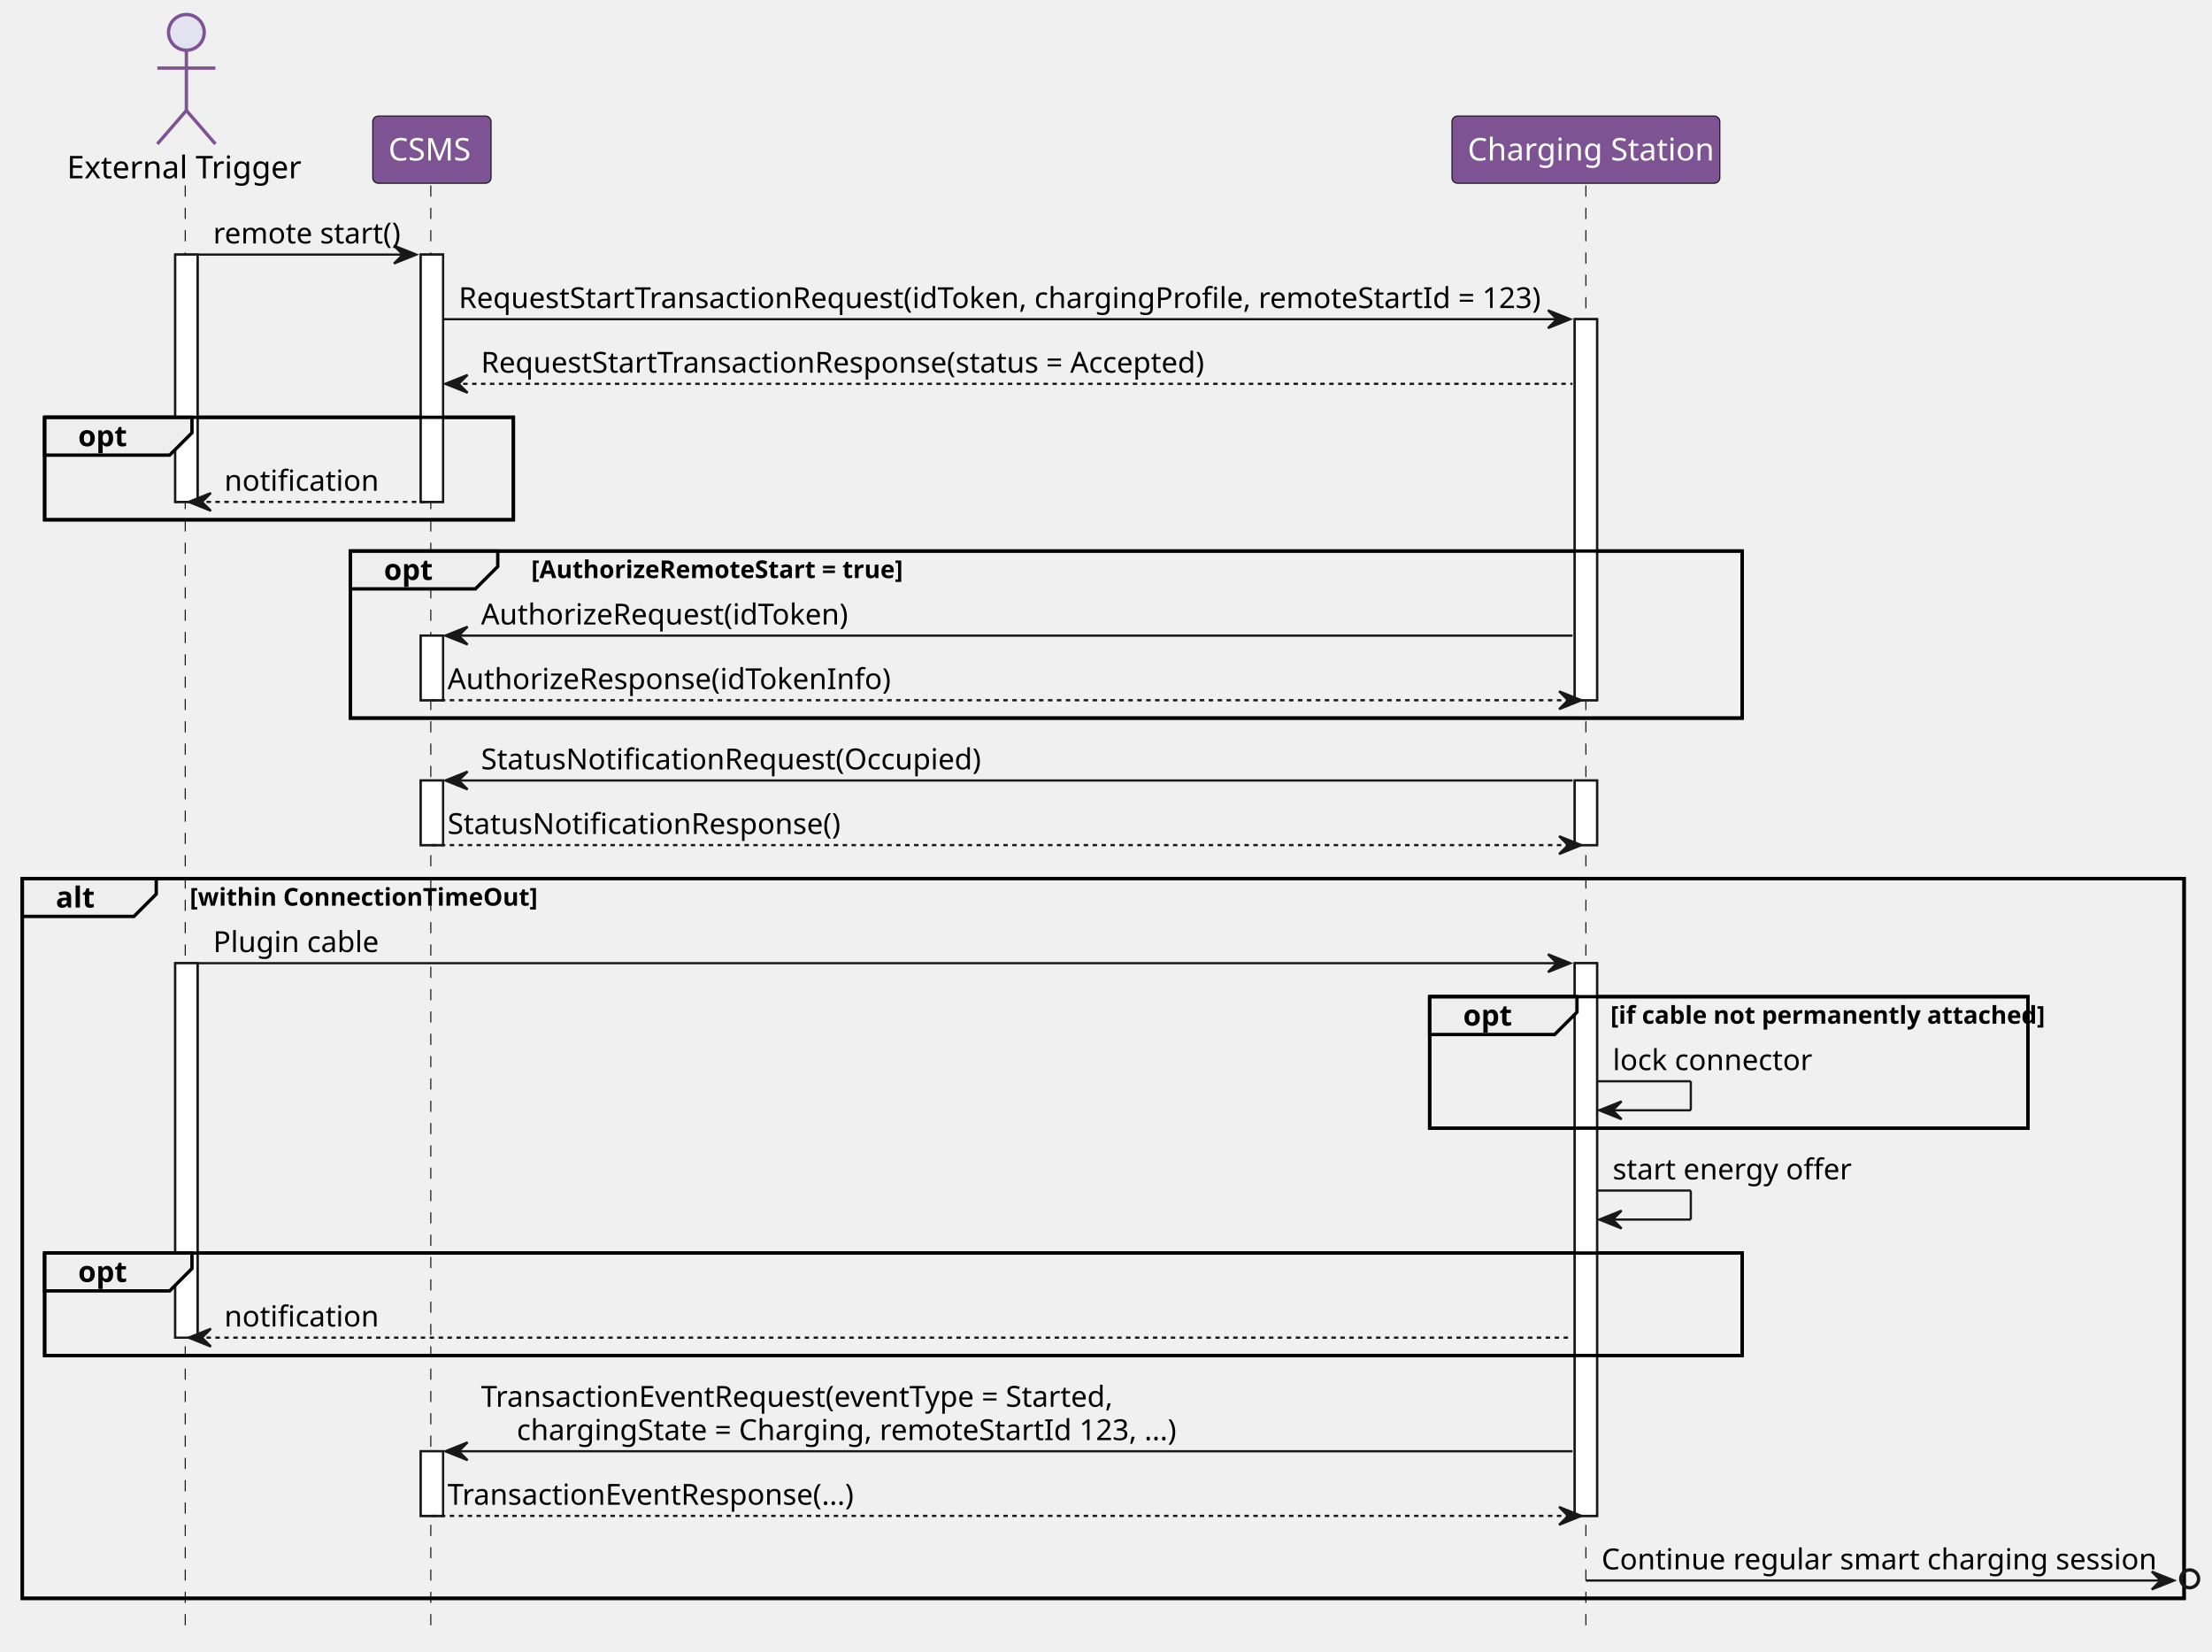
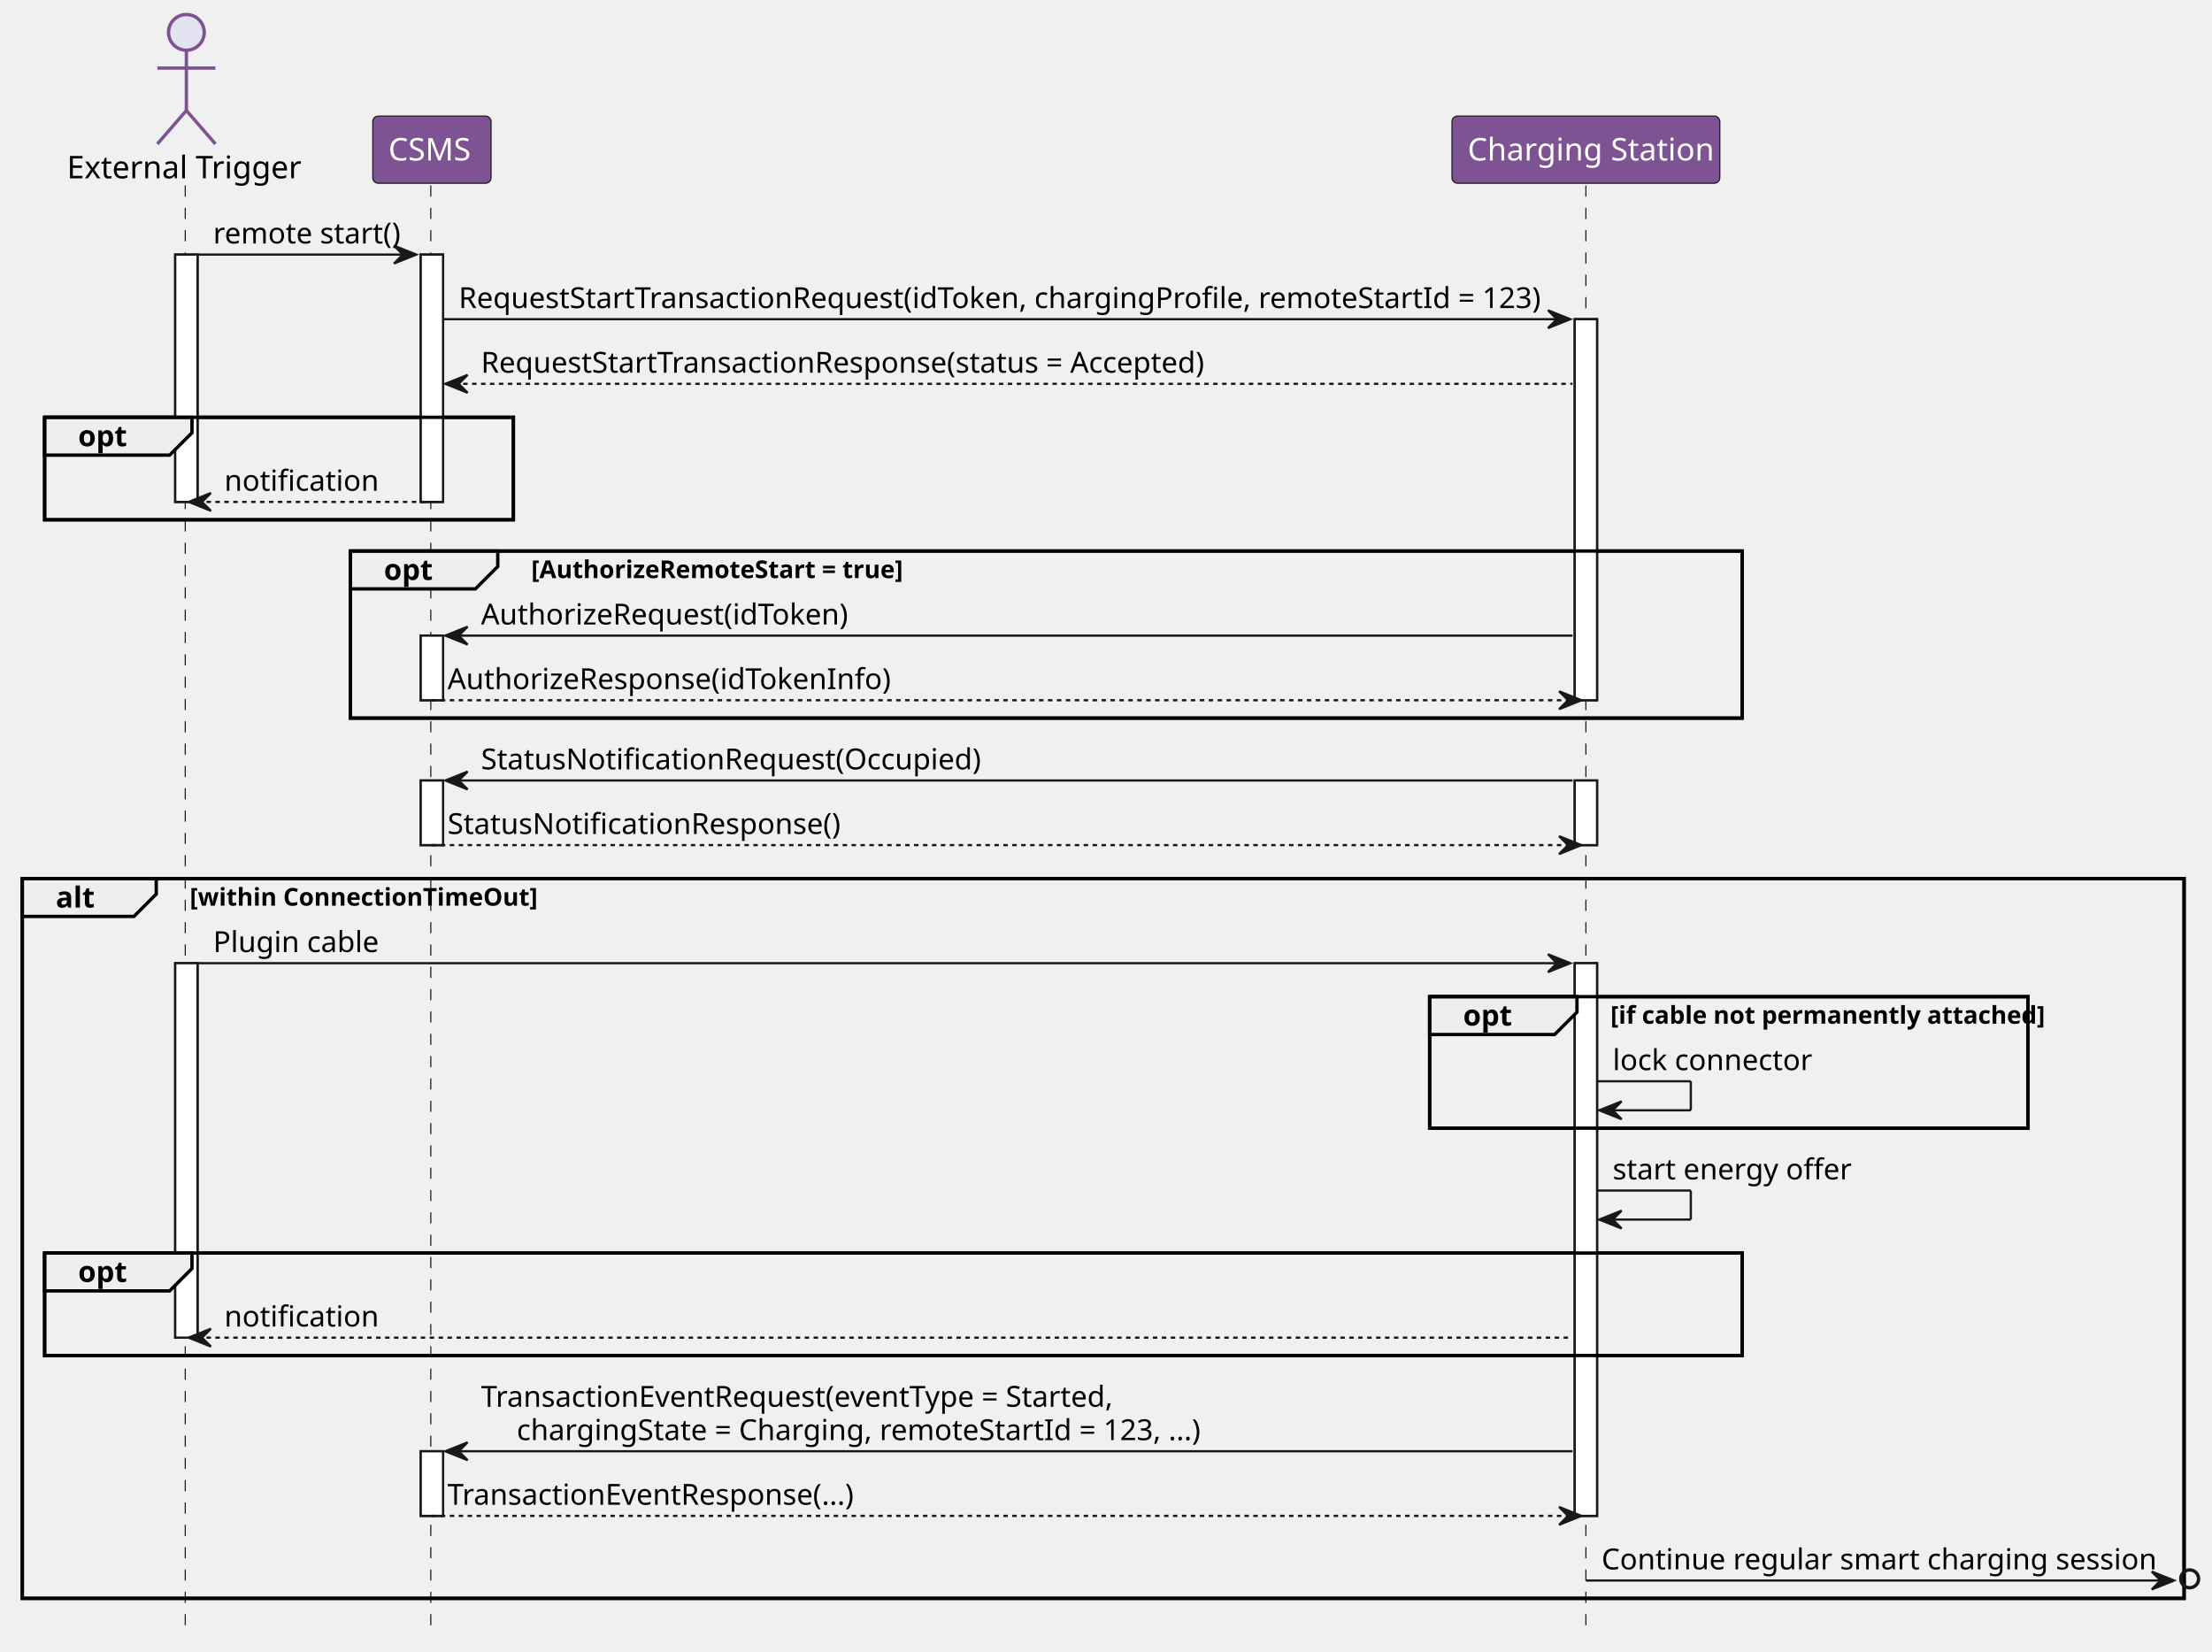
<svg xmlns="http://www.w3.org/2000/svg" contentStyleType="text/css" height="740px" preserveAspectRatio="none" style="width:991px;height:740px;background:#FFFFFF;" version="1.1" viewBox="0 0 991 740" width="991px" zoomAndPan="magnify">
  <defs />
  <g>
    <rect fill="#FFFFFF" height="110.8" style="stroke:#181818;stroke-width:1.0;" width="10" x="78.5" y="114.05" />
    <rect fill="#FFFFFF" height="167.75" style="stroke:#181818;stroke-width:1.0;" width="10" x="78.5" y="431.5" />
    <rect fill="#FFFFFF" height="110.8" style="stroke:#181818;stroke-width:1.0;" width="10" x="188.5" y="114.05" />
    <rect fill="#FFFFFF" height="28.95" style="stroke:#181818;stroke-width:1.0;" width="10" x="188.5" y="284.75" />
    <rect fill="#FFFFFF" height="28.95" style="stroke:#181818;stroke-width:1.0;" width="10" x="188.5" y="349.65" />
    <rect fill="#FFFFFF" height="28.95" style="stroke:#181818;stroke-width:1.0;" width="10" x="188.5" y="650.15" />
    <rect fill="#FFFFFF" height="170.7" style="stroke:#181818;stroke-width:1.0;" width="10" x="705.5" y="143" />
    <rect fill="#FFFFFF" height="28.95" style="stroke:#181818;stroke-width:1.0;" width="10" x="705.5" y="349.65" />
    <rect fill="#FFFFFF" height="247.6" style="stroke:#181818;stroke-width:1.0;" width="10" x="705.5" y="431.5" />
    <rect fill="none" height="45.9" style="stroke:#000000;stroke-width:1.5;" width="210" x="20" y="186.95" />
    <rect fill="none" height="74.85" style="stroke:#000000;stroke-width:1.5;" width="623.5" x="157" y="246.85" />
    <rect fill="none" height="322.45" style="stroke:#000000;stroke-width:1.5;" width="968.5" x="10" y="393.6" />
    <rect fill="none" height="58.9" style="stroke:#000000;stroke-width:1.5;" width="268" x="640.5" y="446.5" />
    <rect fill="none" height="45.9" style="stroke:#000000;stroke-width:1.5;" width="760.5" x="20" y="561.35" />
    <line style="stroke:#181818;stroke-width:0.5;stroke-dasharray:5.0,5.0;" x1="83" x2="83" y1="83.1" y2="733.05" />
    <line style="stroke:#181818;stroke-width:0.5;stroke-dasharray:5.0,5.0;" x1="193" x2="193" y1="83.1" y2="733.05" />
    <line style="stroke:#181818;stroke-width:0.5;stroke-dasharray:5.0,5.0;" x1="710.5" x2="710.5" y1="83.1" y2="733.05" />
    <text fill="#000000" font-family="NanumGothic" font-size="14" lengthAdjust="spacing" textLength="101" x="30" y="79.88">External Trigger</text>
    <ellipse cx="83.5" cy="14.5" fill="#E2E2F0" rx="8" ry="8" style="stroke:#7D5393;stroke-width:1.5;" />
    <path d="M83.5,22.5 L83.5,49.5 M70.5,30.5 L96.5,30.5 M83.5,49.5 L70.5,64.5 M83.5,49.5 L96.5,64.5 " fill="none" style="stroke:#7D5393;stroke-width:1.5;" />
    <rect fill="#7D5393" height="30.1" rx="2.5" ry="2.5" style="stroke:#181818;stroke-width:0.5;" width="53" x="167" y="52" />
    <text fill="#FFFFFF" font-family="NanumGothic" font-size="14" lengthAdjust="spacing" textLength="39" x="174" y="71.88">CSMS</text>
    <rect fill="#7D5393" height="30.1" rx="2.5" ry="2.5" style="stroke:#181818;stroke-width:0.5;" width="120" x="650.5" y="52" />
    <text fill="#FFFFFF" font-family="NanumGothic" font-size="14" lengthAdjust="spacing" textLength="106" x="657.5" y="71.88">Charging Station</text>
    <rect fill="#FFFFFF" height="110.8" style="stroke:#181818;stroke-width:1.0;" width="10" x="78.5" y="114.05" />
    <rect fill="#FFFFFF" height="167.75" style="stroke:#181818;stroke-width:1.0;" width="10" x="78.5" y="431.5" />
    <rect fill="#FFFFFF" height="110.8" style="stroke:#181818;stroke-width:1.0;" width="10" x="188.5" y="114.05" />
    <rect fill="#FFFFFF" height="28.95" style="stroke:#181818;stroke-width:1.0;" width="10" x="188.5" y="284.75" />
    <rect fill="#FFFFFF" height="28.95" style="stroke:#181818;stroke-width:1.0;" width="10" x="188.5" y="349.65" />
    <rect fill="#FFFFFF" height="28.95" style="stroke:#181818;stroke-width:1.0;" width="10" x="188.5" y="650.15" />
    <rect fill="#FFFFFF" height="170.7" style="stroke:#181818;stroke-width:1.0;" width="10" x="705.5" y="143" />
    <rect fill="#FFFFFF" height="28.95" style="stroke:#181818;stroke-width:1.0;" width="10" x="705.5" y="349.65" />
    <rect fill="#FFFFFF" height="247.6" style="stroke:#181818;stroke-width:1.0;" width="10" x="705.5" y="431.5" />
    <polygon fill="#181818" points="176.5,110.05,186.5,114.05,176.5,118.05,180.5,114.05" style="stroke:#181818;stroke-width:1.0;" />
    <line style="stroke:#181818;stroke-width:1.0;" x1="88.5" x2="182.5" y1="114.05" y2="114.05" />
    <text fill="#000000" font-family="NanumGothic" font-size="13" lengthAdjust="spacing" textLength="86" x="95.5" y="109.06">remote start()</text>
    <polygon fill="#181818" points="693.5,139,703.5,143,693.5,147,697.5,143" style="stroke:#181818;stroke-width:1.0;" />
    <line style="stroke:#181818;stroke-width:1.0;" x1="198.5" x2="699.5" y1="143" y2="143" />
    <text fill="#000000" font-family="NanumGothic" font-size="13" lengthAdjust="spacing" textLength="488" x="205.5" y="138.01">RequestStartTransactionRequest(idToken, chargingProfile, remoteStartId = 123)</text>
    <polygon fill="#181818" points="209.5,167.95,199.5,171.95,209.5,175.95,205.5,171.95" style="stroke:#181818;stroke-width:1.0;" />
    <line style="stroke:#181818;stroke-width:1.0;stroke-dasharray:2.0,2.0;" x1="203.5" x2="704.5" y1="171.95" y2="171.95" />
    <text fill="#000000" font-family="NanumGothic" font-size="13" lengthAdjust="spacing" textLength="326" x="215.5" y="166.96">RequestStartTransactionResponse(status = Accepted)</text>
    <path d="M20,186.95 L86,186.95 L86,193.9 L76,203.9 L20,203.9 L20,186.95 " fill="#EEEEEE" style="stroke:#000000;stroke-width:1.5;" />
    <rect fill="none" height="45.9" style="stroke:#000000;stroke-width:1.5;" width="210" x="20" y="186.95" />
    <text fill="#000000" font-family="NanumGothic" font-size="13" font-weight="bold" lengthAdjust="spacing" textLength="21" x="35" y="199.91">opt</text>
    <polygon fill="#181818" points="94.5,220.85,84.5,224.85,94.5,228.85,90.5,224.85" style="stroke:#181818;stroke-width:1.0;" />
    <line style="stroke:#181818;stroke-width:1.0;stroke-dasharray:2.0,2.0;" x1="88.5" x2="192.5" y1="224.85" y2="224.85" />
    <text fill="#000000" font-family="NanumGothic" font-size="13" lengthAdjust="spacing" textLength="69" x="100.5" y="219.86">notification</text>
    <path d="M157,246.85 L223,246.85 L223,253.8 L213,263.8 L157,263.8 L157,246.85 " fill="#EEEEEE" style="stroke:#000000;stroke-width:1.5;" />
    <rect fill="none" height="74.85" style="stroke:#000000;stroke-width:1.5;" width="623.5" x="157" y="246.85" />
    <text fill="#000000" font-family="NanumGothic" font-size="13" font-weight="bold" lengthAdjust="spacing" textLength="21" x="172" y="259.81">opt</text>
    <text fill="#000000" font-family="NanumGothic" font-size="11" font-weight="bold" lengthAdjust="spacing" textLength="157" x="238" y="258.97">[AuthorizeRemoteStart = true]</text>
    <polygon fill="#181818" points="209.5,280.75,199.5,284.75,209.5,288.75,205.5,284.75" style="stroke:#181818;stroke-width:1.0;" />
    <line style="stroke:#181818;stroke-width:1.0;" x1="203.5" x2="704.5" y1="284.75" y2="284.75" />
    <text fill="#000000" font-family="NanumGothic" font-size="13" lengthAdjust="spacing" textLength="166" x="215.5" y="279.76">AuthorizeRequest(idToken)</text>
    <polygon fill="#181818" points="698.5,309.7,708.5,313.7,698.5,317.7,702.5,313.7" style="stroke:#181818;stroke-width:1.0;" />
    <line style="stroke:#181818;stroke-width:1.0;stroke-dasharray:2.0,2.0;" x1="193.5" x2="704.5" y1="313.7" y2="313.7" />
    <text fill="#000000" font-family="NanumGothic" font-size="13" lengthAdjust="spacing" textLength="199" x="200.5" y="308.71">AuthorizeResponse(idTokenInfo)</text>
    <polygon fill="#181818" points="209.5,345.65,199.5,349.65,209.5,353.65,205.5,349.65" style="stroke:#181818;stroke-width:1.0;" />
    <line style="stroke:#181818;stroke-width:1.0;" x1="203.5" x2="704.5" y1="349.65" y2="349.65" />
    <text fill="#000000" font-family="NanumGothic" font-size="13" lengthAdjust="spacing" textLength="223" x="215.5" y="344.66">StatusNotificationRequest(Occupied)</text>
    <polygon fill="#181818" points="698.5,374.6,708.5,378.6,698.5,382.6,702.5,378.6" style="stroke:#181818;stroke-width:1.0;" />
    <line style="stroke:#181818;stroke-width:1.0;stroke-dasharray:2.0,2.0;" x1="193.5" x2="704.5" y1="378.6" y2="378.6" />
    <text fill="#000000" font-family="NanumGothic" font-size="13" lengthAdjust="spacing" textLength="176" x="200.5" y="373.61">StatusNotificationResponse()</text>
    <path d="M10,393.6 L70,393.6 L70,400.55 L60,410.55 L10,410.55 L10,393.6 " fill="#EEEEEE" style="stroke:#000000;stroke-width:1.5;" />
    <rect fill="none" height="322.45" style="stroke:#000000;stroke-width:1.5;" width="968.5" x="10" y="393.6" />
    <text fill="#000000" font-family="NanumGothic" font-size="13" font-weight="bold" lengthAdjust="spacing" textLength="15" x="25" y="406.56">alt</text>
    <text fill="#000000" font-family="NanumGothic" font-size="11" font-weight="bold" lengthAdjust="spacing" textLength="149" x="85" y="405.72">[within ConnectionTimeOut]</text>
    <polygon fill="#181818" points="693.5,427.5,703.5,431.5,693.5,435.5,697.5,431.5" style="stroke:#181818;stroke-width:1.0;" />
    <line style="stroke:#181818;stroke-width:1.0;" x1="88.5" x2="699.5" y1="431.5" y2="431.5" />
    <text fill="#000000" font-family="NanumGothic" font-size="13" lengthAdjust="spacing" textLength="73" x="95.5" y="426.51">Plugin cable</text>
    <path d="M640.5,446.5 L706.5,446.5 L706.5,453.45 L696.5,463.45 L640.5,463.45 L640.5,446.5 " fill="#EEEEEE" style="stroke:#000000;stroke-width:1.5;" />
    <rect fill="none" height="58.9" style="stroke:#000000;stroke-width:1.5;" width="268" x="640.5" y="446.5" />
    <text fill="#000000" font-family="NanumGothic" font-size="13" font-weight="bold" lengthAdjust="spacing" textLength="21" x="655.5" y="459.46">opt</text>
    <text fill="#000000" font-family="NanumGothic" font-size="11" font-weight="bold" lengthAdjust="spacing" textLength="182" x="721.5" y="458.62">[if cable not permanently attached]</text>
    <line style="stroke:#181818;stroke-width:1.0;" x1="715.5" x2="757.5" y1="484.4" y2="484.4" />
    <line style="stroke:#181818;stroke-width:1.0;" x1="757.5" x2="757.5" y1="484.4" y2="497.4" />
    <line style="stroke:#181818;stroke-width:1.0;" x1="716.5" x2="757.5" y1="497.4" y2="497.4" />
    <polygon fill="#181818" points="726.5,493.4,716.5,497.4,726.5,501.4,722.5,497.4" style="stroke:#181818;stroke-width:1.0;" />
    <text fill="#000000" font-family="NanumGothic" font-size="13" lengthAdjust="spacing" textLength="89" x="722.5" y="479.41">lock connector</text>
    <line style="stroke:#181818;stroke-width:1.0;" x1="715.5" x2="757.5" y1="533.35" y2="533.35" />
    <line style="stroke:#181818;stroke-width:1.0;" x1="757.5" x2="757.5" y1="533.35" y2="546.35" />
    <line style="stroke:#181818;stroke-width:1.0;" x1="716.5" x2="757.5" y1="546.35" y2="546.35" />
    <polygon fill="#181818" points="726.5,542.35,716.5,546.35,726.5,550.35,722.5,546.35" style="stroke:#181818;stroke-width:1.0;" />
    <text fill="#000000" font-family="NanumGothic" font-size="13" lengthAdjust="spacing" textLength="107" x="722.5" y="528.36">start energy offer</text>
    <path d="M20,561.35 L86,561.35 L86,568.3 L76,578.3 L20,578.3 L20,561.35 " fill="#EEEEEE" style="stroke:#000000;stroke-width:1.5;" />
    <rect fill="none" height="45.9" style="stroke:#000000;stroke-width:1.5;" width="760.5" x="20" y="561.35" />
    <text fill="#000000" font-family="NanumGothic" font-size="13" font-weight="bold" lengthAdjust="spacing" textLength="21" x="35" y="574.31">opt</text>
    <polygon fill="#181818" points="94.5,595.25,84.5,599.25,94.5,603.25,90.5,599.25" style="stroke:#181818;stroke-width:1.0;" />
    <line style="stroke:#181818;stroke-width:1.0;stroke-dasharray:2.0,2.0;" x1="88.5" x2="704.5" y1="599.25" y2="599.25" />
    <text fill="#000000" font-family="NanumGothic" font-size="13" lengthAdjust="spacing" textLength="69" x="100.5" y="594.26">notification</text>
    <polygon fill="#181818" points="209.5,646.15,199.5,650.15,209.5,654.15,205.5,650.15" style="stroke:#181818;stroke-width:1.0;" />
    <line style="stroke:#181818;stroke-width:1.0;" x1="203.5" x2="704.5" y1="650.15" y2="650.15" />
    <text fill="#000000" font-family="NanumGothic" font-size="13" lengthAdjust="spacing" textLength="283" x="215.5" y="630.21">TransactionEventRequest(eventType = Started,</text>
-     <text fill="#000000" font-family="NanumGothic" font-size="13" lengthAdjust="spacing" textLength="306" x="231.5" y="645.16">chargingState = Charging, remoteStartId  123, ...)</text>
+     <text fill="#000000" font-family="NanumGothic" font-size="13" lengthAdjust="spacing" textLength="315" x="231.5" y="645.16">chargingState = Charging, remoteStartId = 123, ...)</text>
    <polygon fill="#181818" points="698.5,675.1,708.5,679.1,698.5,683.1,702.5,679.1" style="stroke:#181818;stroke-width:1.0;" />
    <line style="stroke:#181818;stroke-width:1.0;stroke-dasharray:2.0,2.0;" x1="193.5" x2="704.5" y1="679.1" y2="679.1" />
    <text fill="#000000" font-family="NanumGothic" font-size="13" lengthAdjust="spacing" textLength="183" x="200.5" y="674.11">TransactionEventResponse(...)</text>
    <ellipse cx="981" cy="707.3" fill="none" rx="4" ry="4" style="stroke:#181818;stroke-width:1.5;" />
    <polygon fill="#181818" points="964,704.05,974,708.05,964,712.05,968,708.05" style="stroke:#181818;stroke-width:1.0;" />
    <line style="stroke:#181818;stroke-width:1.0;" x1="710.5" x2="970" y1="708.05" y2="708.05" />
    <text fill="#000000" font-family="NanumGothic" font-size="13" lengthAdjust="spacing" textLength="247" x="717.5" y="703.06">Continue regular smart charging session</text>
  </g>
</svg>
